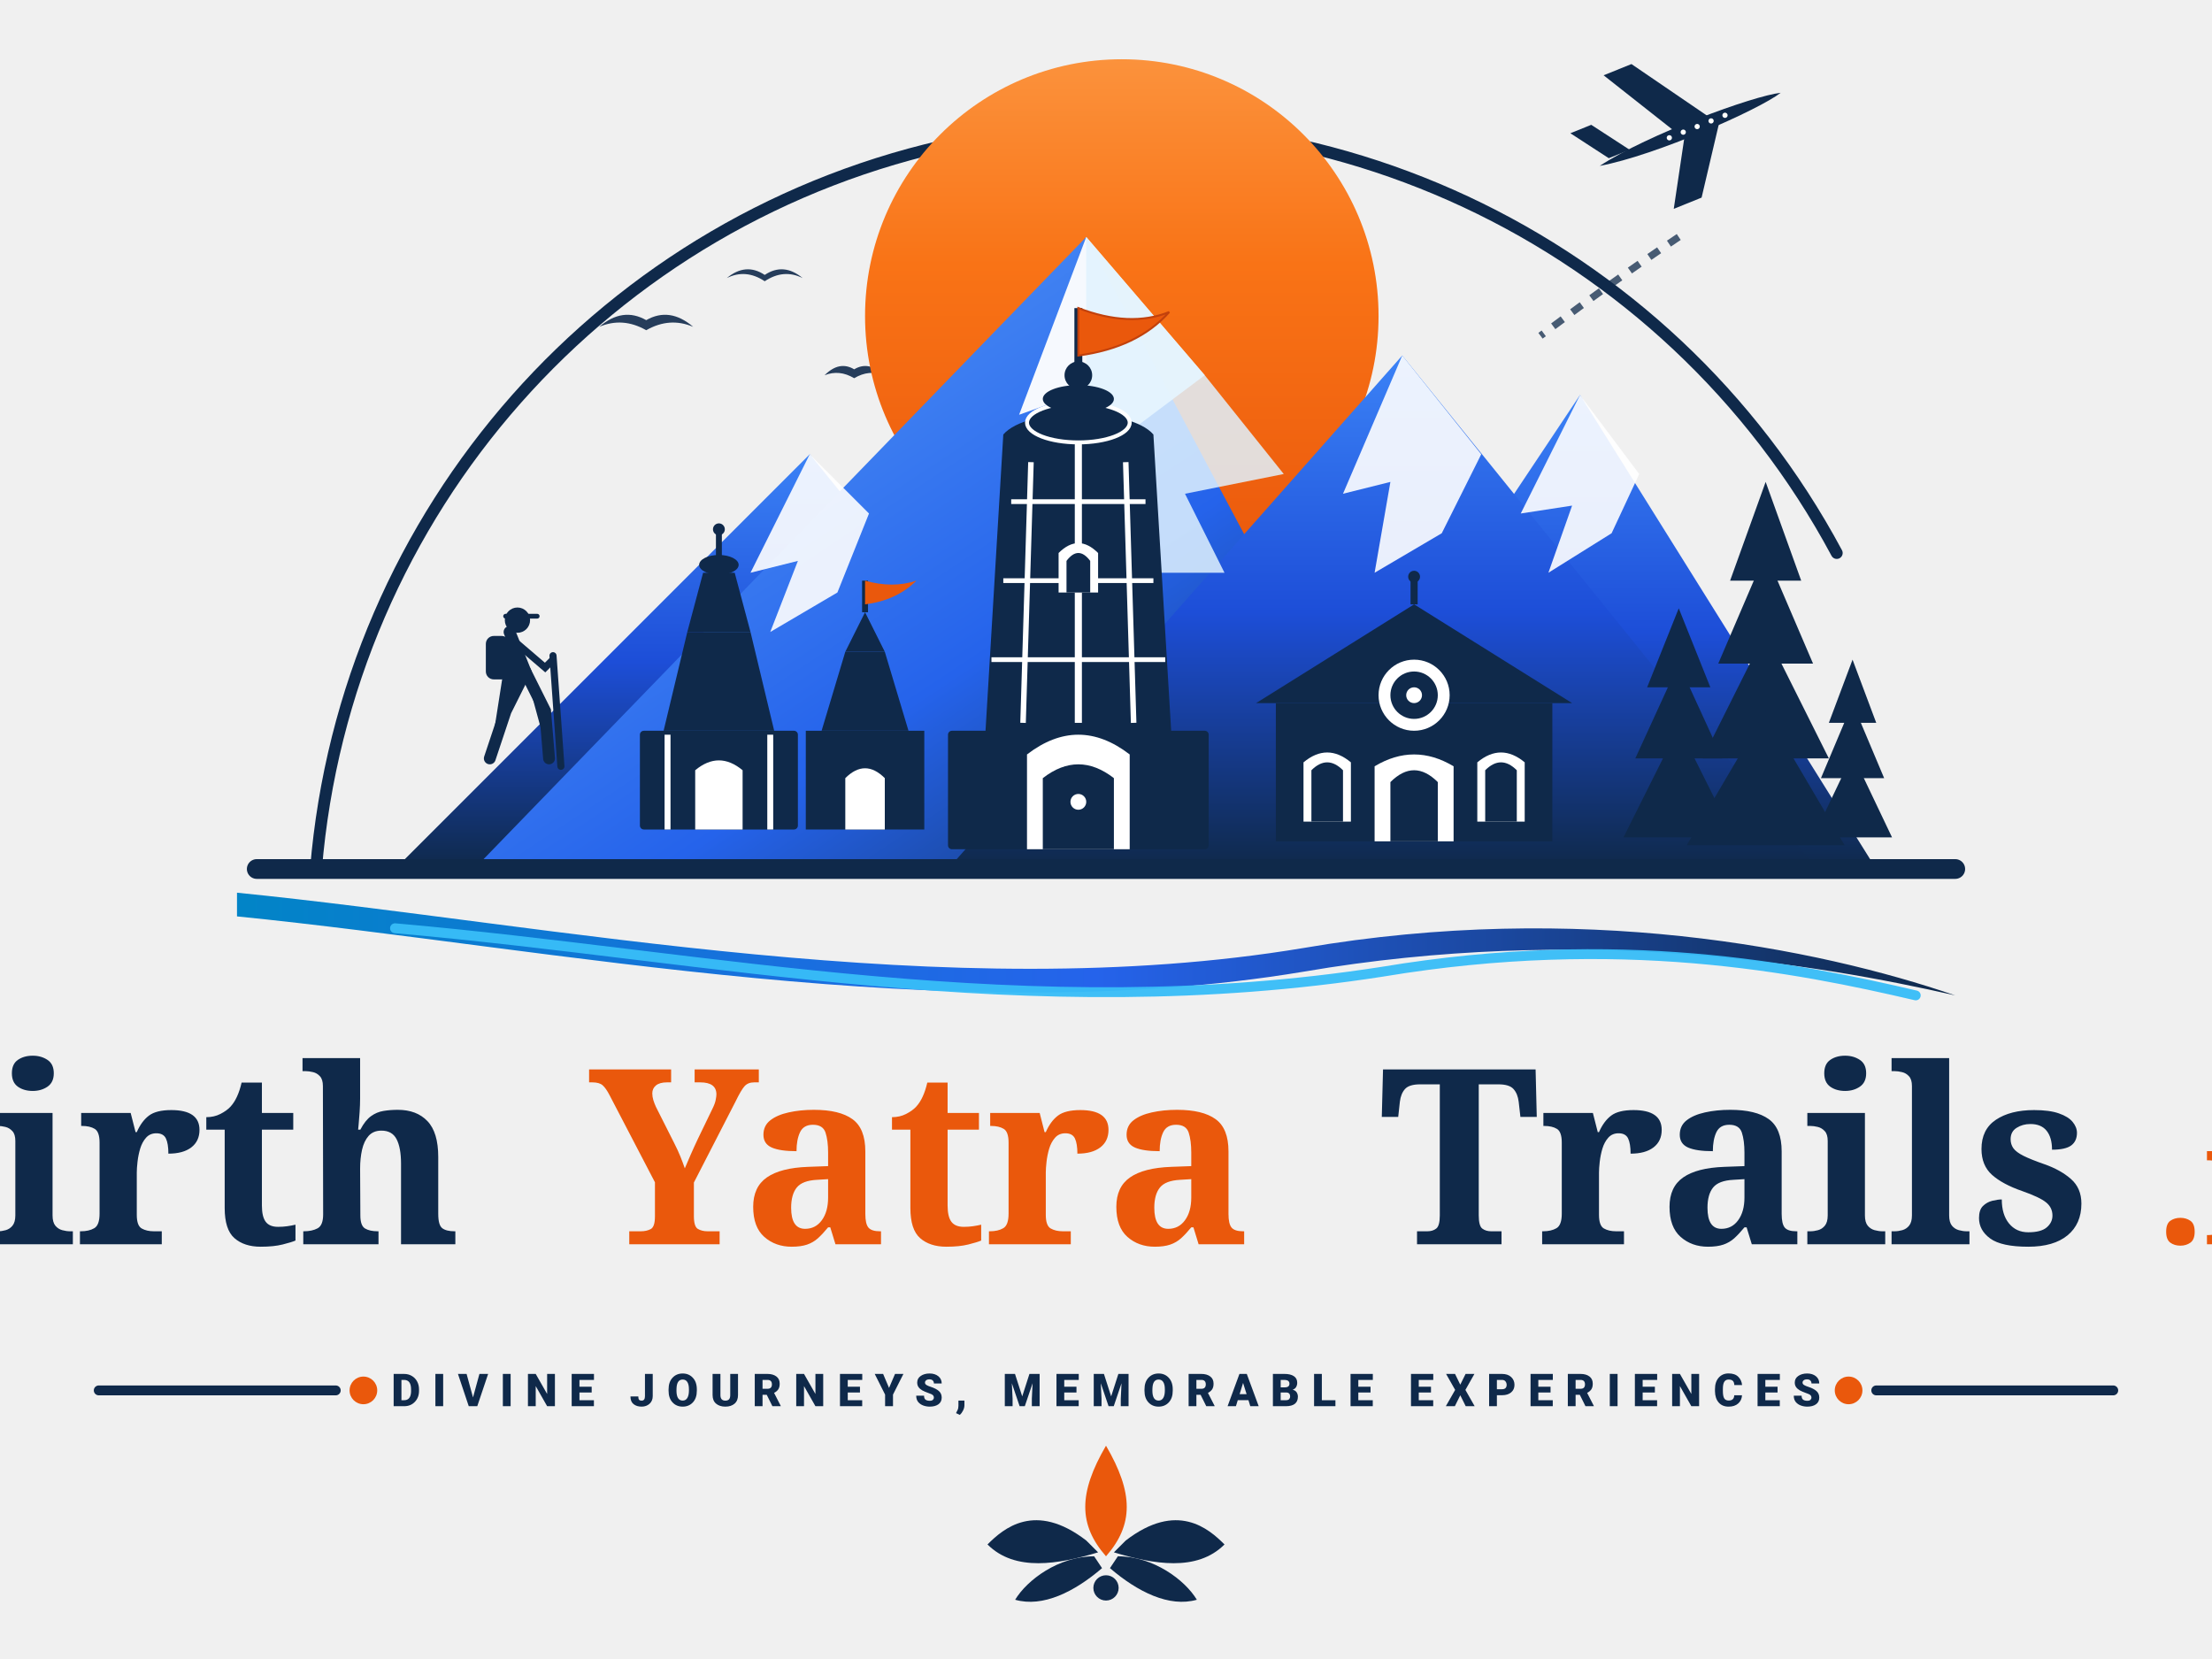
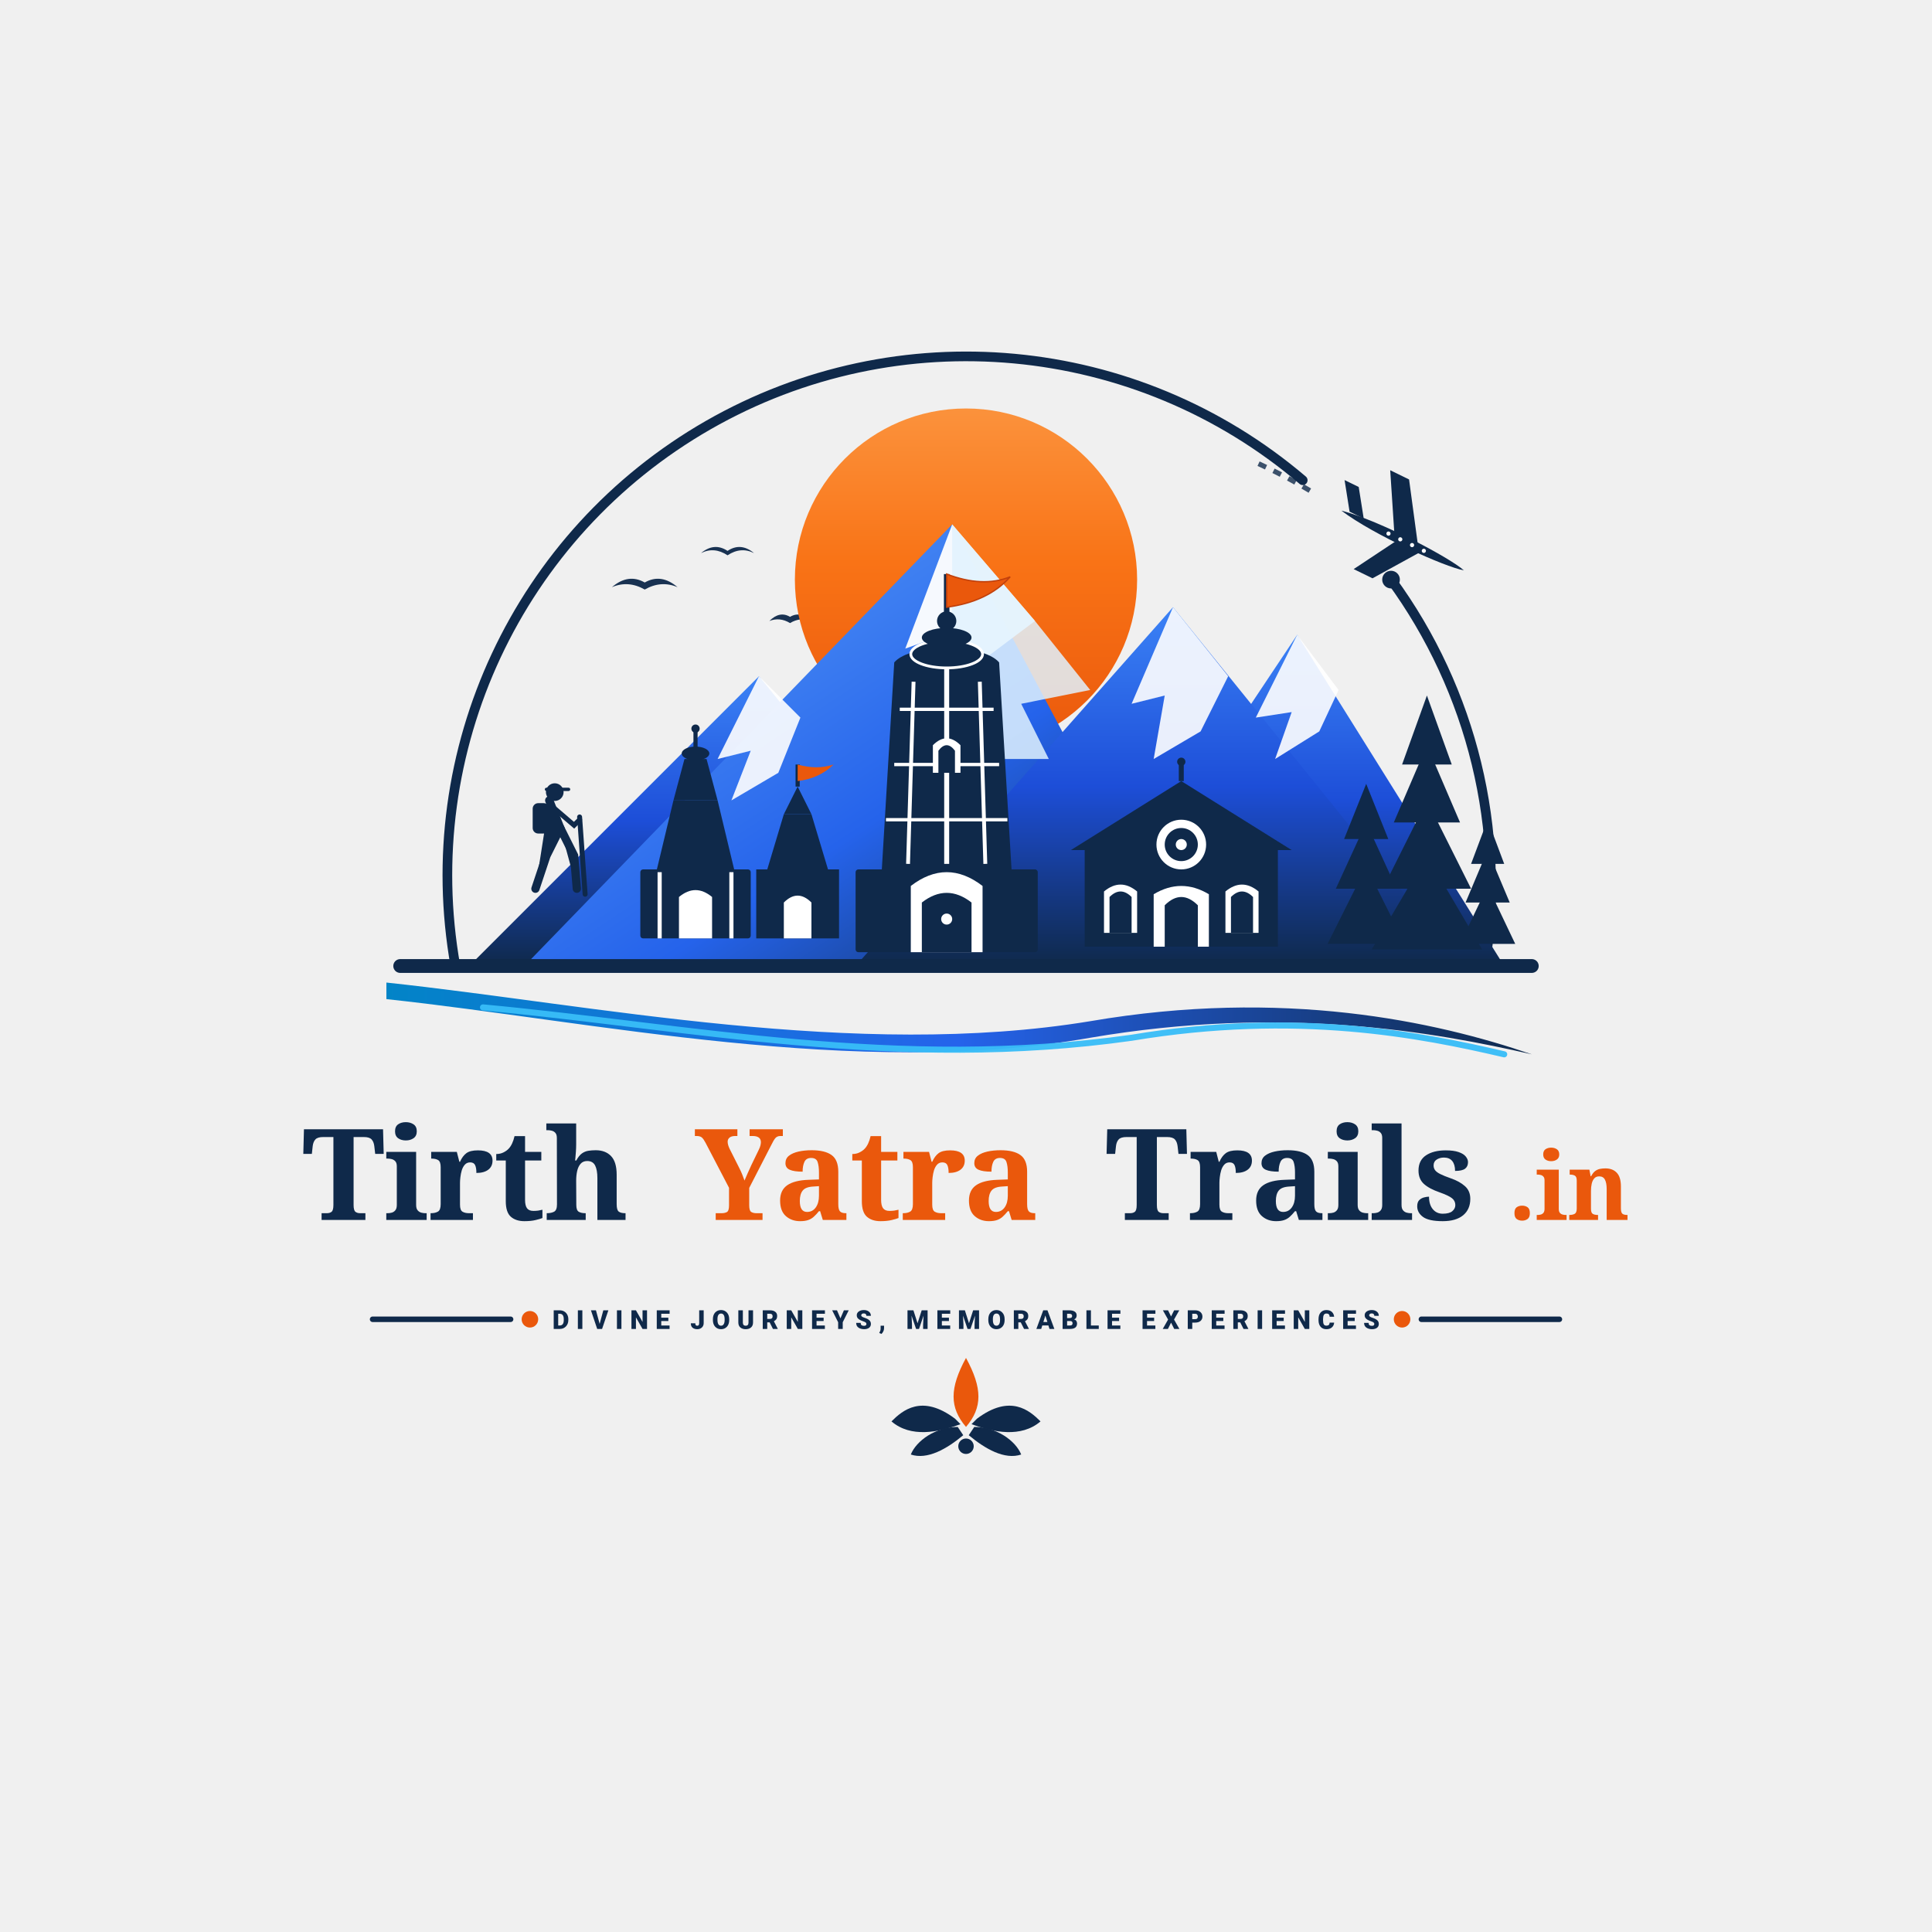
- <svg xmlns="http://www.w3.org/2000/svg" viewBox="20 100 560 420" width="100%" height="100%">
+ <svg xmlns="http://www.w3.org/2000/svg" viewBox="-50 -30 700 700" width="100%" height="100%">
  <defs>
-     <linearGradient id="origSun2" x1="0%" y1="0%" x2="0%" y2="100%">
+     <linearGradient id="sunGradNavy" x1="0%" y1="0%" x2="0%" y2="100%">
      <stop offset="0%" stop-color="#fb923c" />
-       <stop offset="40%" stop-color="#f97316" />
+       <stop offset="45%" stop-color="#f97316" />
      <stop offset="100%" stop-color="#ea580c" />
    </linearGradient>
-     <linearGradient id="origMtn1_2" x1="0%" y1="0%" x2="0%" y2="100%">
+     <linearGradient id="mtnGrad1Navy" x1="0%" y1="0%" x2="0%" y2="100%">
      <stop offset="0%" stop-color="#3b82f6" />
      <stop offset="50%" stop-color="#1d4ed8" />
      <stop offset="100%" stop-color="#0f294a" />
    </linearGradient>
-     <linearGradient id="origMtn2_2" x1="0%" y1="0%" x2="100%" y2="100%">
+     <linearGradient id="mtnGrad2Navy" x1="0%" y1="0%" x2="100%" y2="100%">
      <stop offset="0%" stop-color="#60a5fa" />
      <stop offset="60%" stop-color="#2563eb" />
      <stop offset="100%" stop-color="#0f294a" />
    </linearGradient>
-     <linearGradient id="origWave2" x1="0%" y1="0%" x2="100%" y2="0%">
+     <linearGradient id="waveGradNavy" x1="0%" y1="0%" x2="100%" y2="0%">
      <stop offset="0%" stop-color="#0284c7" />
      <stop offset="50%" stop-color="#2563eb" />
      <stop offset="100%" stop-color="#0f294a" />
    </linearGradient>
  </defs>
-   <g id="tirth-yatra-trails-original">
-     <path d="M 100 320 A 205 205 0 0 1 485 240" fill="none" stroke="#0f294a" stroke-width="3" stroke-linecap="round" />
-     <path d="M 445 160 Q 430 170 410 185" fill="none" stroke="#0f294a" stroke-width="1.8" stroke-dasharray="3,3" opacity="0.75" />
-     <g transform="translate(425, 142) rotate(-22) scale(0.95)" fill="#0f294a">
+   <g id="tirth-yatra-trails-circular-logo-navy">
+     <path d="M 115 320 A 188 188 0 0 1 422 144" fill="none" stroke="#0f294a" stroke-width="3.5" stroke-linecap="round" />
+     <path d="M 406 138 A 188 188 0 0 1 425 148" fill="none" stroke="#0f294a" stroke-width="1.8" stroke-dasharray="3,3" opacity="0.8" />
+     <g transform="translate(436, 155) rotate(26) scale(0.95)" fill="#0f294a">
      <path d="M 0 0 C 15 -3 45 -2 52 0 C 45 2 15 3 0 0 Z" />
      <path d="M 22 -1 L 10 -22 L 18 -22 L 32 -1 Z" />
      <path d="M 24 1 L 14 18 L 22 18 L 34 1 Z" />
      <path d="M 3 -1 L -4 -11 L 2 -11 L 9 -1 Z" />
-       <circle cx="20" cy="0" r="0.7" fill="#ffffff" />
-       <circle cx="24" cy="0" r="0.7" fill="#ffffff" />
-       <circle cx="28" cy="0" r="0.7" fill="#ffffff" />
-       <circle cx="32" cy="0" r="0.7" fill="#ffffff" />
-       <circle cx="36" cy="0" r="0.7" fill="#ffffff" />
+       <circle cx="20" cy="0" r="0.8" fill="#ffffff" />
+       <circle cx="25" cy="0" r="0.8" fill="#ffffff" />
+       <circle cx="30" cy="0" r="0.8" fill="#ffffff" />
+       <circle cx="35" cy="0" r="0.8" fill="#ffffff" />
    </g>
-     <g fill="#0f294a" opacity="0.9">
+     <circle cx="454" cy="180" r="3.2" fill="#0f294a" />
+     <path d="M 454 180 A 188 188 0 0 1 488 320" fill="none" stroke="#0f294a" stroke-width="3.5" stroke-linecap="round" />
+     <g fill="#0f294a" opacity="0.95">
      <path d="M 172 185 Q 179 179 186 183 Q 193 179 200 185 Q 193 182 186 186 Q 179 182 172 185 Z" transform="scale(0.85) translate(30, 30)" />
      <path d="M 205 168 Q 211 163 217 167 Q 223 163 229 168 Q 223 165 217 169 Q 211 165 205 168 Z" transform="scale(0.8) translate(50, 45)" />
      <path d="M 230 195 Q 235 190 240 193 Q 245 190 250 195 Q 245 193 240 196 Q 235 193 230 195 Z" transform="scale(0.75) translate(75, 65)" />
    </g>
-     <circle cx="304" cy="180" r="65" fill="url(#origSun2)" />
-     <polygon points="120,320 225,215 310,320" fill="url(#origMtn1_2)" />
-     <polygon points="340,320 420,200 495,320" fill="url(#origMtn1_2)" />
-     <polygon points="140,320 295,160 380,320" fill="url(#origMtn2_2)" />
-     <polygon points="260,320 375,190 480,320" fill="url(#origMtn1_2)" />
+     <circle cx="300" cy="180" r="62" fill="url(#sunGradNavy)" />
+     <polygon points="120,320 225,215 310,320" fill="url(#mtnGrad1Navy)" />
+     <polygon points="340,320 420,200 495,320" fill="url(#mtnGrad1Navy)" />
+     <polygon points="140,320 295,160 380,320" fill="url(#mtnGrad2Navy)" />
+     <polygon points="260,320 375,190 480,320" fill="url(#mtnGrad1Navy)" />
    <polygon points="295,160 278,205 292,200 285,225 295,215 310,240 305,210 325,195" fill="#ffffff" opacity="0.95" />
    <polygon points="295,160 325,195 345,220 320,225 330,245 305,245 295,215" fill="#e0f2fe" opacity="0.85" />
    <polygon points="225,215 210,245 222,242 215,260 232,250 240,230" fill="#ffffff" opacity="0.9" />
    <polygon points="420,200 405,230 418,228 412,245 428,235 435,220" fill="#ffffff" opacity="0.9" />
    <polygon points="375,190 360,225 372,222 368,245 385,235 395,215" fill="#ffffff" opacity="0.9" />
    <g fill="#0f294a">
-       <g id="pilgrim-silhouette" transform="translate(136, 252)">
+       <g id="pilgrim-silhouette-navy" transform="translate(136, 252)">
        <circle cx="15" cy="5" r="3.2" />
        <path d="M 12 4 L 20 4" stroke="#0f294a" stroke-width="1.2" stroke-linecap="round" />
        <path d="M 13 8 L 17 18 L 12 28 L 8 40" stroke="#0f294a" stroke-width="3" stroke-linecap="round" />
        <path d="M 17 18 L 22 28 L 23 40" stroke="#0f294a" stroke-width="3" stroke-linecap="round" />
        <rect x="7" y="9" width="6" height="11" rx="2" fill="#0f294a" />
        <line x1="24" y1="14" x2="26" y2="42" stroke="#0f294a" stroke-width="1.8" stroke-linecap="round" />
        <path d="M 15 11 L 22 17 L 24 15" fill="none" stroke="#0f294a" stroke-width="1.8" stroke-linecap="round" />
      </g>
-       <g id="temple-left" transform="translate(182, 230)">
+       <g id="temple-left-navy" transform="translate(182, 230)">
        <rect x="0" y="55" width="40" height="25" rx="1" />
        <path d="M 6 55 L 12 30 L 28 30 L 34 55 Z" />
        <path d="M 12 30 L 16 15 L 24 15 L 28 30 Z" />
        <ellipse cx="20" cy="13" rx="5" ry="2.5" />
        <line x1="20" y1="13" x2="20" y2="4" stroke="#0f294a" stroke-width="1.5" />
        <circle cx="20" cy="4" r="1.5" />
        <path d="M 14 80 L 14 65 Q 20 60 26 65 L 26 80 Z" fill="#ffffff" />
        <line x1="7" y1="56" x2="7" y2="80" stroke="#ffffff" stroke-width="1.5" />
        <line x1="33" y1="56" x2="33" y2="80" stroke="#ffffff" stroke-width="1.5" />
      </g>
-       <g id="temple-mid" transform="translate(224, 245)">
+       <g id="temple-mid-navy" transform="translate(224, 245)">
        <rect x="0" y="40" width="30" height="25" />
        <path d="M 4 40 L 10 20 L 20 20 L 26 40 Z" />
        <polygon points="10,20 15,10 20,20" />
        <line x1="15" y1="10" x2="15" y2="2" stroke="#0f294a" stroke-width="1.5" />
        <path d="M 15 2 Q 22 4 28 2 Q 23 7 15 8 Z" fill="#ea580c" />
        <path d="M 10 65 L 10 52 Q 15 47 20 52 L 20 65 Z" fill="#ffffff" />
      </g>
-       <g id="temple-grand-center" transform="translate(258, 175)">
+       <g id="temple-grand-center-navy" transform="translate(258, 175)">
        <path d="M 10 135 L 16 35 C 22 28 48 28 54 35 L 60 135 Z" />
        <rect x="2" y="110" width="66" height="30" rx="1" />
        <line x1="23" y1="42" x2="21" y2="108" stroke="#ffffff" stroke-width="1.4" />
        <line x1="35" y1="36" x2="35" y2="108" stroke="#ffffff" stroke-width="1.8" />
        <line x1="47" y1="42" x2="49" y2="108" stroke="#ffffff" stroke-width="1.4" />
        <line x1="18" y1="52" x2="52" y2="52" stroke="#ffffff" stroke-width="1.2" />
        <line x1="16" y1="72" x2="54" y2="72" stroke="#ffffff" stroke-width="1.2" />
        <line x1="13" y1="92" x2="57" y2="92" stroke="#ffffff" stroke-width="1.2" />
        <ellipse cx="35" cy="32" rx="13" ry="5" fill="#0f294a" stroke="#ffffff" stroke-width="1" />
        <ellipse cx="35" cy="26" rx="9" ry="3.5" fill="#0f294a" />
        <circle cx="35" cy="20" r="3.5" fill="#0f294a" />
        <line x1="35" y1="20" x2="35" y2="3" stroke="#0f294a" stroke-width="2" />
        <path d="M 35 3 Q 48 8 58 4 Q 50 13 35 15 Z" fill="#ea580c" stroke="#c2410c" stroke-width="0.5" />
        <path d="M 22 140 L 22 116 Q 35 106 48 116 L 48 140 Z" fill="#ffffff" />
        <path d="M 26 140 L 26 122 Q 35 115 44 122 L 44 140 Z" fill="#0f294a" />
        <circle cx="35" cy="128" r="2" fill="#ffffff" />
        <path d="M 30 75 L 30 65 Q 35 60 40 65 L 40 75 Z" fill="#ffffff" />
        <path d="M 32 75 L 32 67 Q 35 63 38 67 L 38 75 Z" fill="#0f294a" />
      </g>
-       <g id="temple-right" transform="translate(338, 238)">
+       <g id="temple-right-navy" transform="translate(338, 238)">
        <polygon points="0,40 40,15 80,40" />
        <rect x="5" y="40" width="70" height="35" />
        <circle cx="40" cy="38" r="9" fill="#ffffff" />
        <circle cx="40" cy="38" r="6" fill="#0f294a" />
        <circle cx="40" cy="38" r="2" fill="#ffffff" />
        <path d="M 30 75 L 30 56 Q 40 50 50 56 L 50 75 Z" fill="#ffffff" />
        <path d="M 34 75 L 34 60 Q 40 54 46 60 L 46 75 Z" fill="#0f294a" />
        <path d="M 12 70 L 12 55 Q 18 50 24 55 L 24 70 Z" fill="#ffffff" />
        <path d="M 14 70 L 14 57 Q 18 53 22 57 L 22 70 Z" fill="#0f294a" />
        <path d="M 56 70 L 56 55 Q 62 50 68 55 L 68 70 Z" fill="#ffffff" />
        <path d="M 58 70 L 58 57 Q 62 53 66 57 L 66 70 Z" fill="#0f294a" />
        <line x1="40" y1="15" x2="40" y2="8" stroke="#0f294a" stroke-width="1.8" />
        <circle cx="40" cy="8" r="1.5" />
      </g>
-       <g id="pine-trees" transform="translate(425, 222)">
+       <g id="pine-trees-navy" transform="translate(425, 222)">
        <g transform="translate(30, 0)">
          <polygon points="12,0 3,25 21,25" />
          <polygon points="12,18 0,46 24,46" />
          <polygon points="12,38 -4,70 28,70" />
          <polygon points="12,58 -8,92 32,92" />
        </g>
        <g transform="translate(10, 32)">
          <polygon points="10,0 2,20 18,20" />
          <polygon points="10,14 -1,38 21,38" />
          <polygon points="10,30 -4,58 24,58" />
        </g>
        <g transform="translate(56, 45)">
          <polygon points="8,0 2,16 14,16" />
          <polygon points="8,11 0,30 16,30" />
          <polygon points="8,24 -2,45 18,45" />
        </g>
      </g>
    </g>
-     <path d="M 85 320 L 515 320" stroke="#0f294a" stroke-width="5" stroke-linecap="round" />
-     <path d="M 80 326 C 160 334 260 355 350 340 C 420 328 480 340 515 352 C 480 344 420 334 350 346 C 260 361 160 340 80 332 Z" fill="url(#origWave2)" />
-     <path d="M 120 335 C 200 342 280 360 370 346 C 430 336 475 345 505 352" fill="none" stroke="#38bdf8" stroke-width="2.5" opacity="0.95" stroke-linecap="round" />
-     <g transform="translate(300, 415)" text-anchor="middle">
-       <text font-family="'Cinzel', 'Georgia', 'Playfair Display', serif" font-size="62" font-weight="800" letter-spacing="-0.5">
+     <path d="M 95 320 L 505 320" stroke="#0f294a" stroke-width="5" stroke-linecap="round" />
+     <path d="M 90 326 C 165 334 260 354 345 340 C 415 328 470 340 505 352 C 470 344 415 334 345 346 C 260 361 165 340 90 332 Z" fill="url(#waveGradNavy)" />
+     <path d="M 125 335 C 200 342 275 358 360 346 C 420 336 465 345 495 352" fill="none" stroke="#38bdf8" stroke-width="2.2" opacity="0.95" stroke-linecap="round" />
+     <g transform="translate(300, 412)" text-anchor="middle">
+       <text font-family="'Cinzel', 'Georgia', 'Playfair Display', serif" font-size="46" font-weight="800" letter-spacing="-0.3">
        <tspan fill="#0f294a">Tirth</tspan>
-         <tspan font-size="28"> </tspan>
+         <tspan font-size="20"> </tspan>
        <tspan fill="#ea580c">Yatra</tspan>
-         <tspan font-size="28"> </tspan>
+         <tspan font-size="20"> </tspan>
        <tspan fill="#0f294a">Trails</tspan>
-         <tspan fill="#ea580c" font-size="44" font-weight="800">.in</tspan>
+         <tspan fill="#ea580c" font-size="34" font-weight="800">.in</tspan>
      </text>
    </g>
-     <g transform="translate(0, 452)">
-       <line x1="45" y1="0" x2="105" y2="0" stroke="#0f294a" stroke-width="2.5" stroke-linecap="round" />
-       <circle cx="112" cy="0" r="3.5" fill="#ea580c" />
-       <text x="300" y="4" text-anchor="middle" font-family="'Plus Jakarta Sans', -apple-system, BlinkMacSystemFont, 'Segoe UI', Roboto, sans-serif" font-size="11.5" font-weight="800" letter-spacing="3" fill="#0f294a">
+     <g transform="translate(0, 448)">
+       <line x1="85" y1="0" x2="135" y2="0" stroke="#0f294a" stroke-width="2" stroke-linecap="round" />
+       <circle cx="142" cy="0" r="3" fill="#ea580c" />
+       <text x="300" y="3.5" text-anchor="middle" font-family="'Plus Jakarta Sans', -apple-system, BlinkMacSystemFont, 'Segoe UI', Roboto, sans-serif" font-size="9.5" font-weight="800" letter-spacing="2.5" fill="#0f294a">
        DIVINE JOURNEYS, MEMORABLE EXPERIENCES
      </text>
-       <circle cx="488" cy="0" r="3.5" fill="#ea580c" />
-       <line x1="495" y1="0" x2="555" y2="0" stroke="#0f294a" stroke-width="2.5" stroke-linecap="round" />
+       <circle cx="458" cy="0" r="3" fill="#ea580c" />
+       <line x1="465" y1="0" x2="515" y2="0" stroke="#0f294a" stroke-width="2" stroke-linecap="round" />
    </g>
-     <g transform="translate(300, 488)">
-       <path d="M 0 -22 C -7 -10 -7 -2 0 6 C 7 -2 7 -10 0 -22 Z" fill="#ea580c" />
-       <circle cx="0" cy="14" r="3.2" fill="#0f294a" />
-       <path d="M -5 2 C -18 -8 -26 -1 -30 3 C -23 10 -12 8 -2 5 Z" fill="#0f294a" />
-       <path d="M -3 6 C -12 6 -20 12 -23 17 C -16 19 -8 15 -1 9 Z" fill="#0f294a" />
-       <path d="M 5 2 C 18 -8 26 -1 30 3 C 23 10 12 8 2 5 Z" fill="#0f294a" />
-       <path d="M 3 6 C 12 6 20 12 23 17 C 16 19 8 15 1 9 Z" fill="#0f294a" />
+     <g transform="translate(300, 482)">
+       <path d="M 0 -20 C -6 -9 -6 -2 0 5 C 6 -2 6 -9 0 -20 Z" fill="#ea580c" />
+       <circle cx="0" cy="12" r="2.8" fill="#0f294a" />
+       <path d="M -4 2 C -16 -7 -23 -1 -27 3 C -20 9 -10 7 -2 4 Z" fill="#0f294a" />
+       <path d="M -3 5 C -11 5 -18 10 -20 15 C -14 17 -7 13 -1 8 Z" fill="#0f294a" />
+       <path d="M 4 2 C 16 -7 23 -1 27 3 C 20 9 10 7 2 4 Z" fill="#0f294a" />
+       <path d="M 3 5 C 11 5 18 10 20 15 C 14 17 7 13 1 8 Z" fill="#0f294a" />
    </g>
  </g>
</svg>
